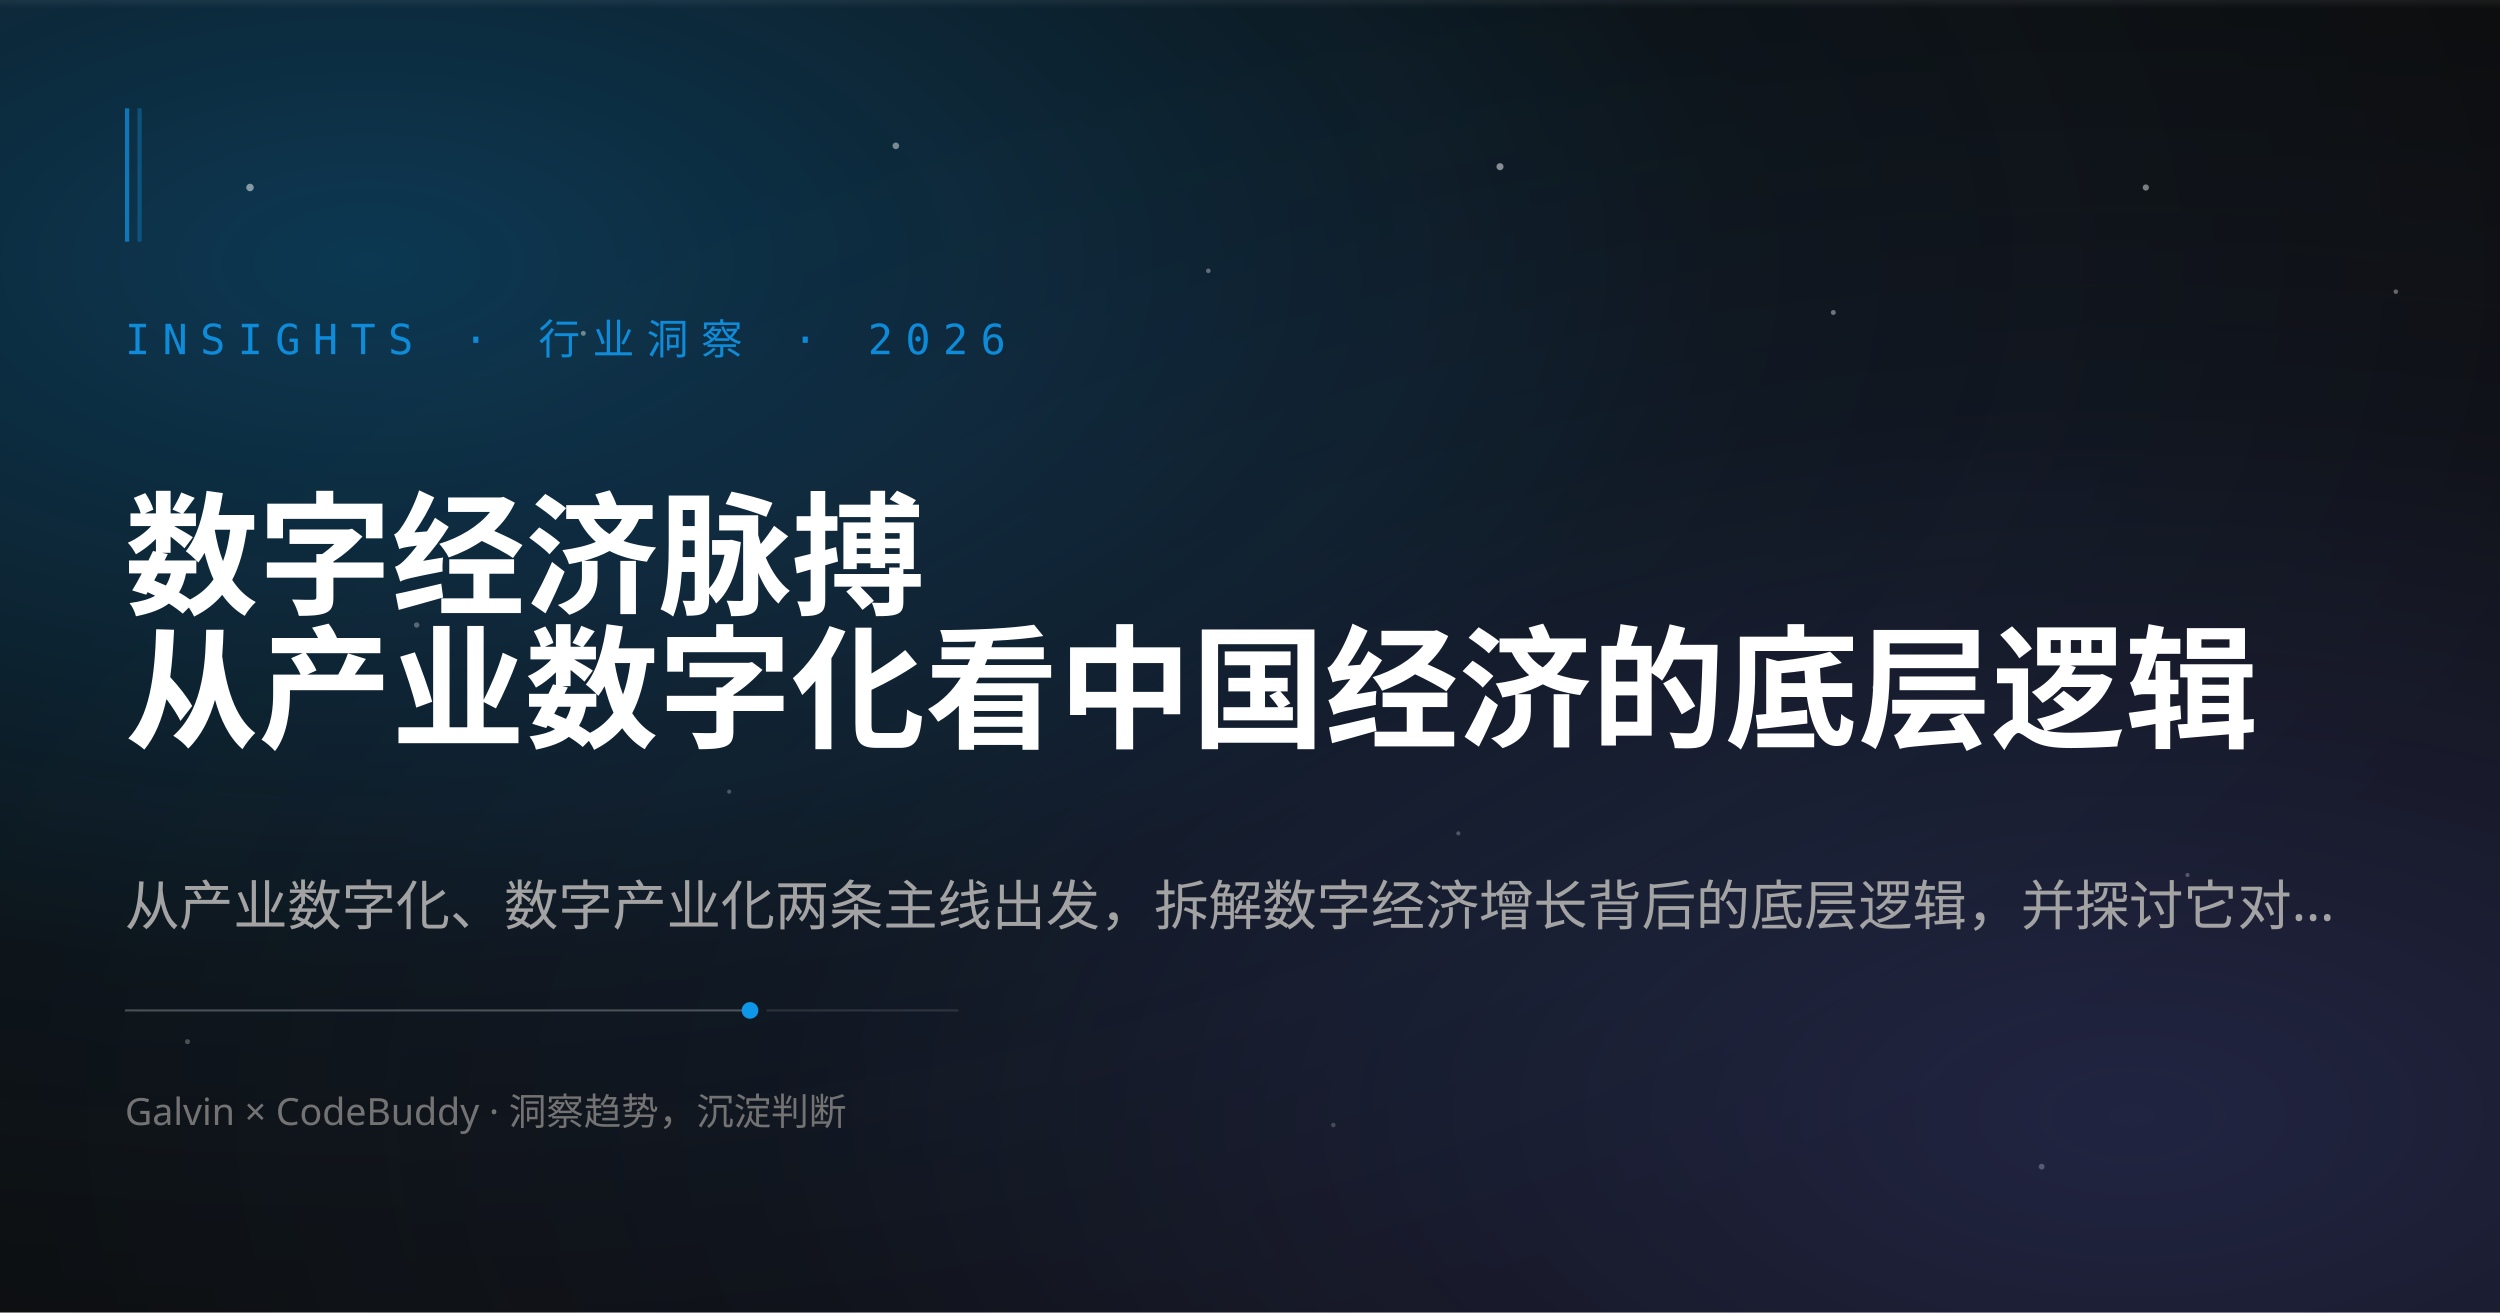
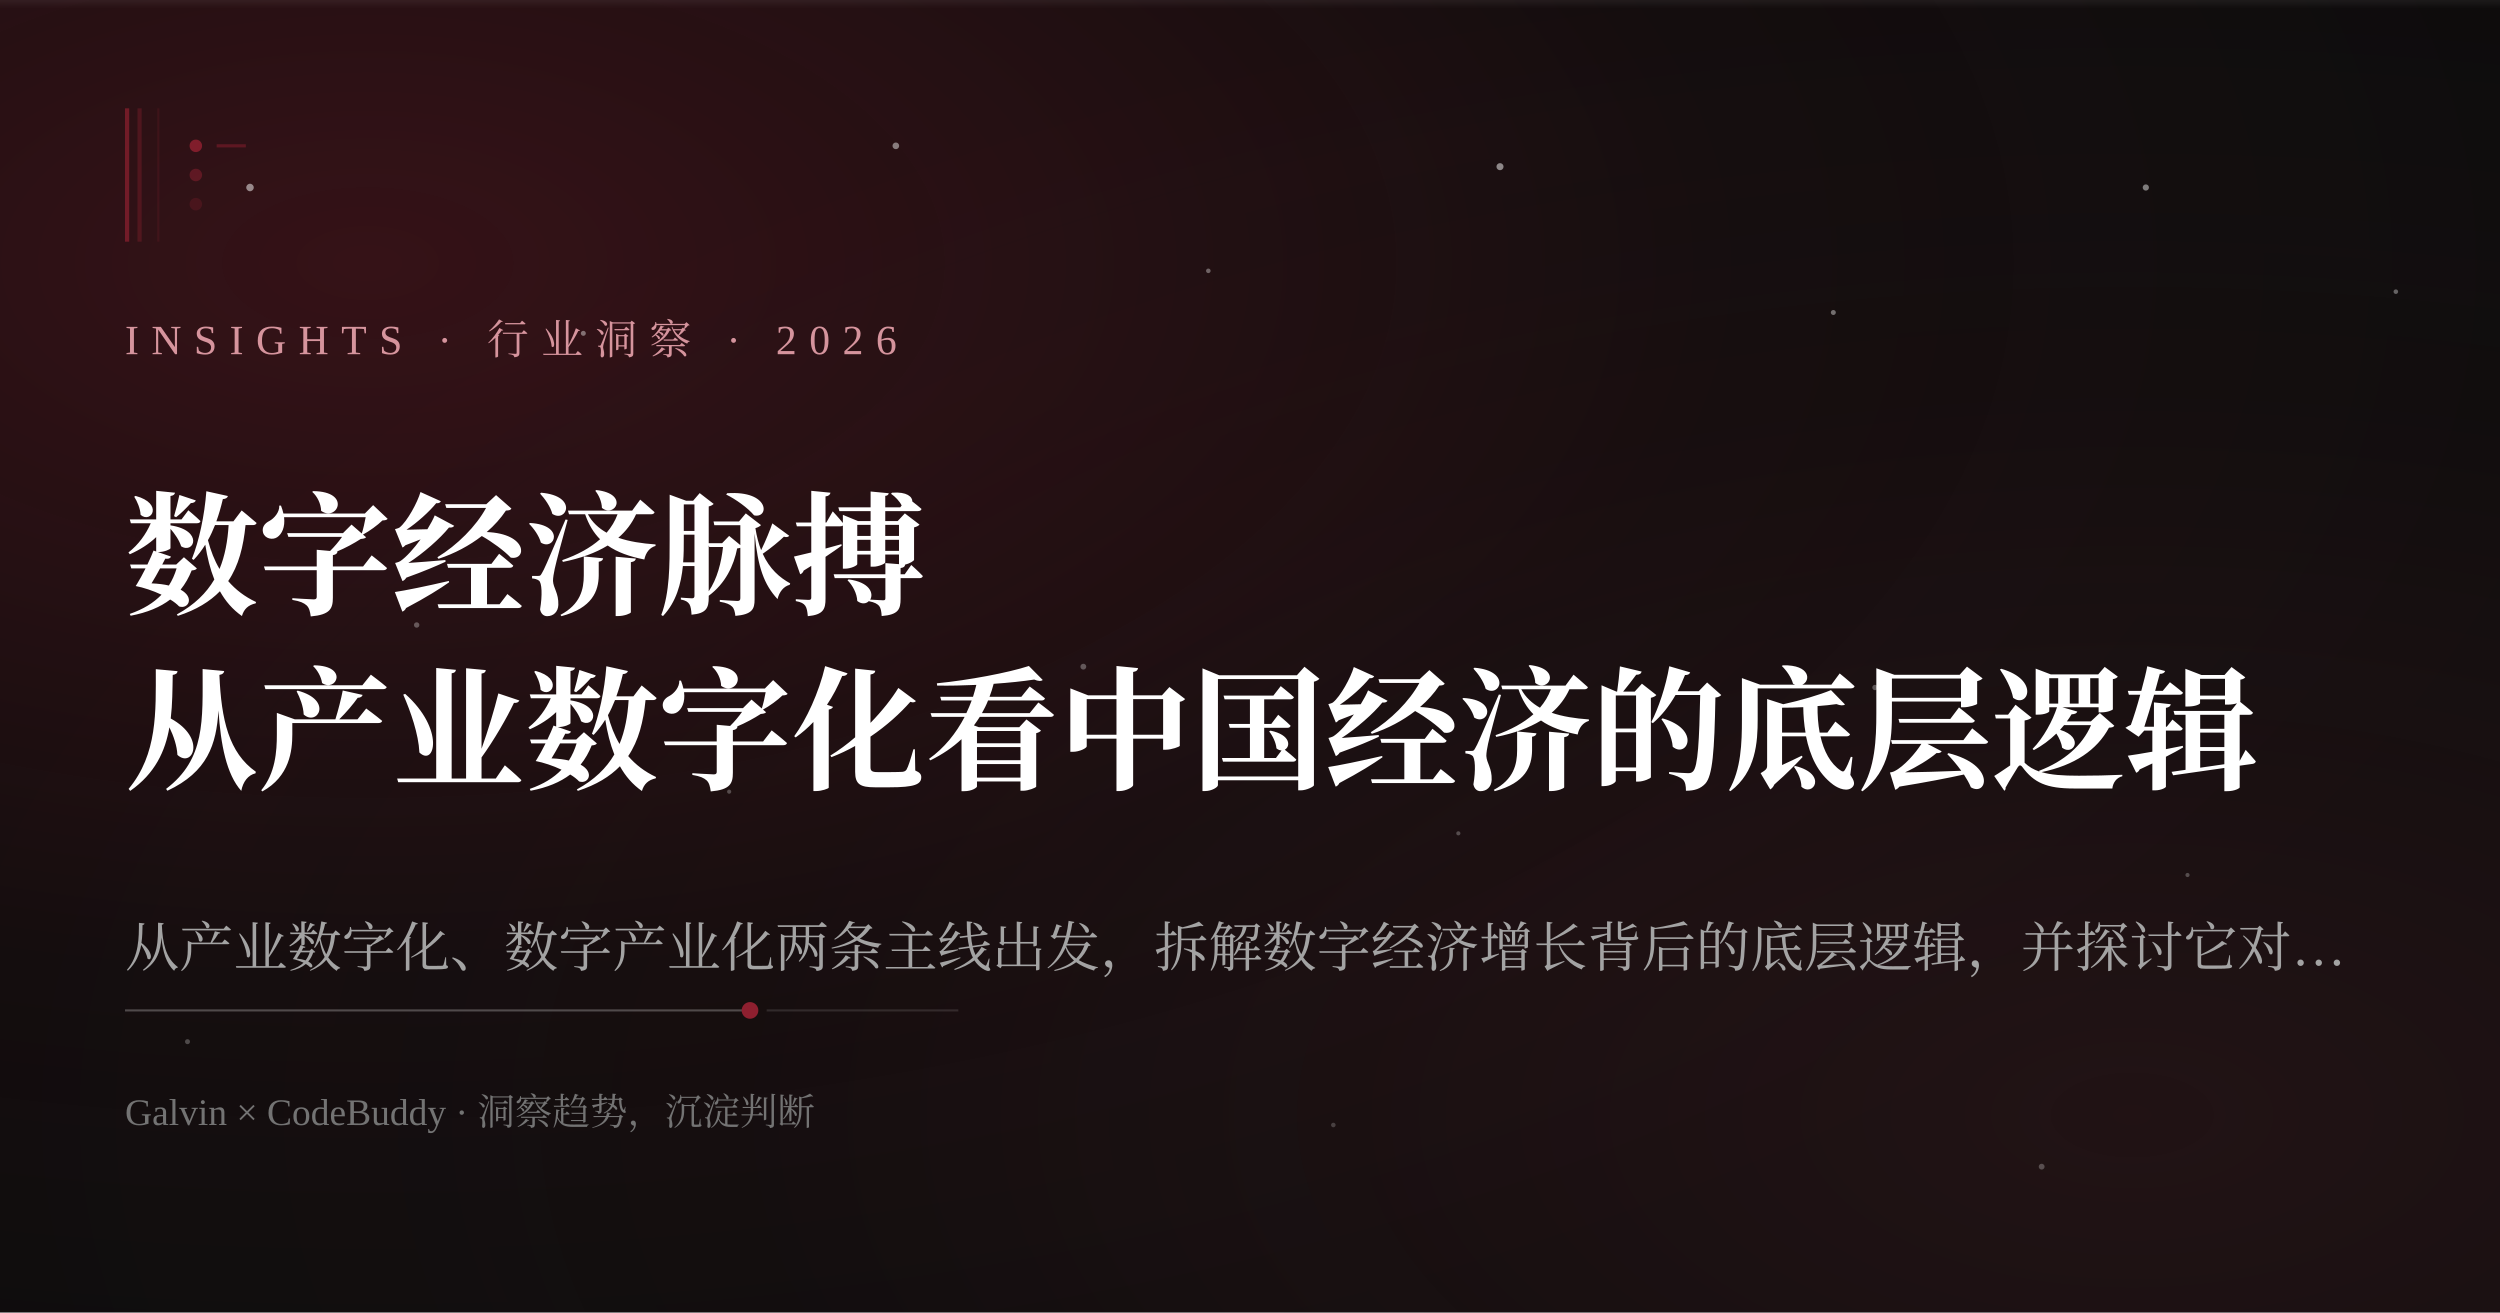
<svg xmlns="http://www.w3.org/2000/svg" width="1200" height="630" viewBox="0 0 1200 630">
  <defs>
    <radialGradient id="glow1" cx="0.15" cy="0.2" r="0.9">
-       <stop offset="0%" stop-color="#0E96E9" stop-opacity="0.32" />
-       <stop offset="60%" stop-color="#0E96E9" stop-opacity="0.06" />
-       <stop offset="100%" stop-color="#0E96E9" stop-opacity="0" />
+       <stop offset="0%" stop-color="#8E1F2F" stop-opacity="0.32" />
+       <stop offset="60%" stop-color="#8E1F2F" stop-opacity="0.06" />
+       <stop offset="100%" stop-color="#8E1F2F" stop-opacity="0" />
    </radialGradient>
    <radialGradient id="glow2" cx="0.85" cy="0.85" r="0.9">
-       <stop offset="0%" stop-color="#6C7AFF" stop-opacity="0.22" />
-       <stop offset="60%" stop-color="#6C7AFF" stop-opacity="0.05" />
-       <stop offset="100%" stop-color="#6C7AFF" stop-opacity="0" />
+       <stop offset="0%" stop-color="#6C2A33" stop-opacity="0.22" />
+       <stop offset="60%" stop-color="#6C2A33" stop-opacity="0.05" />
+       <stop offset="100%" stop-color="#6C2A33" stop-opacity="0" />
    </radialGradient>
    <linearGradient id="fade" x1="0" y1="0" x2="0" y2="1">
      <stop offset="0%" stop-color="#ffffff" stop-opacity="0.06" />
      <stop offset="100%" stop-color="#ffffff" stop-opacity="0" />
    </linearGradient>
  </defs>
  <rect width="1200" height="630" fill="#0c0c0c" />
  <rect width="1200" height="630" fill="url(#glow1)" />
  <rect width="1200" height="630" fill="url(#glow2)" />
  <g fill="#ffffff">
    <circle cx="120" cy="90" r="1.8" opacity="0.5" />
    <circle cx="280" cy="160" r="1.2" opacity="0.4" />
    <circle cx="430" cy="70" r="1.6" opacity="0.45" />
    <circle cx="580" cy="130" r="1.1" opacity="0.35" />
    <circle cx="720" cy="80" r="1.7" opacity="0.5" />
    <circle cx="880" cy="150" r="1.2" opacity="0.4" />
    <circle cx="1030" cy="90" r="1.5" opacity="0.45" />
    <circle cx="1150" cy="140" r="1.1" opacity="0.35" />
    <circle cx="200" cy="300" r="1.3" opacity="0.3" />
    <circle cx="350" cy="380" r="1" opacity="0.25" />
    <circle cx="520" cy="320" r="1.4" opacity="0.3" />
    <circle cx="700" cy="400" r="1" opacity="0.25" />
    <circle cx="900" cy="330" r="1.3" opacity="0.3" />
    <circle cx="1050" cy="420" r="1" opacity="0.25" />
    <circle cx="90" cy="500" r="1.2" opacity="0.25" />
    <circle cx="640" cy="540" r="1.1" opacity="0.2" />
    <circle cx="980" cy="560" r="1.4" opacity="0.25" />
  </g>
  <rect width="1200" height="4" fill="url(#fade)" />
-   <rect x="60" y="52" width="2" height="64" fill="#0E96E9" opacity="0.7" />
-   <rect x="66" y="52" width="2" height="64" fill="#0E96E9" opacity="0.35" />
-   <text x="60" y="170" font-family="monospace" font-size="20" letter-spacing="6" fill="#0E96E9" opacity="0.9">INSIGHTS · 行业洞察 · 2026</text>
-   <text x="60" y="290" font-family="Noto Serif SC" font-size="64" font-weight="bold" fill="#ffffff">数字经济脉搏</text>
-   <text x="60" y="354" font-family="Noto Serif SC" font-size="64" font-weight="bold" fill="#ffffff">从产业数字化看中国经济的底层逻辑</text>
-   <text x="60" y="444" font-family="Noto Sans SC" font-size="26" fill="#a3a3a3">从产业数字化、数字产业化两条主线出发，拆解数字经济增长背后的底层逻辑，并探讨它对…</text>
+   <rect x="60" y="52" width="2" height="64" fill="#8E1F2F" opacity="0.7" />
+   <rect x="66" y="52" width="2" height="64" fill="#8E1F2F" opacity="0.35" />
+   <line x1="76" y1="52" x2="76" y2="116" stroke="#8E1F2F" stroke-opacity="0.18" stroke-width="1" />
+   <circle cx="94" cy="70" r="3" fill="#8E1F2F" opacity="0.85" />
+   <circle cx="94" cy="84" r="3" fill="#8E1F2F" opacity="0.5" />
+   <circle cx="94" cy="98" r="3" fill="#8E1F2F" opacity="0.25" />
+   <line x1="104" y1="70" x2="118" y2="70" stroke="#8E1F2F" stroke-opacity="0.5" stroke-width="1.5" />
+   <text x="60" y="170" font-family="'Times New Roman', 'Liberation Serif', 'SimSun', 'Songti SC', 'Noto Serif CJK SC', serif" font-size="20" letter-spacing="6" fill="#E8A2AC" opacity="0.9">INSIGHTS · 行业洞察 · 2026</text>
+   <text x="60" y="290" font-family="'Times New Roman', 'Liberation Serif', 'SimSun', 'Songti SC', 'Noto Serif CJK SC', serif" font-size="64" font-weight="bold" fill="#ffffff">数字经济脉搏</text>
+   <text x="60" y="374" font-family="'Times New Roman', 'Liberation Serif', 'SimSun', 'Songti SC', 'Noto Serif CJK SC', serif" font-size="64" font-weight="bold" fill="#ffffff">从产业数字化看中国经济的底层逻辑</text>
+   <text x="60" y="464" font-family="'Times New Roman', 'Liberation Serif', 'SimSun', 'Songti SC', 'Noto Serif CJK SC', serif" font-size="26" fill="#a3a3a3">从产业数字化、数字产业化两条主线出发，拆解数字经济增长背后的底层逻辑，并探讨它对…</text>
  <line x1="60" y1="485" x2="360" y2="485" stroke="#ffffff" stroke-opacity="0.25" stroke-width="1" />
-   <circle cx="360" cy="485" r="4" fill="#0E96E9" />
+   <circle cx="360" cy="485" r="4" fill="#8E1F2F" />
  <line x1="368" y1="485" x2="460" y2="485" stroke="#ffffff" stroke-opacity="0.12" stroke-width="1" />
-   <text x="60" y="540" font-family="Noto Sans SC" font-size="18" fill="#737373">Galvin × CodeBuddy · 洞察趋势，沉淀判断</text>
+   <text x="60" y="540" font-family="'Times New Roman', 'Liberation Serif', 'SimSun', 'Songti SC', 'Noto Serif CJK SC', serif" font-size="18" fill="#737373">Galvin × CodeBuddy · 洞察趋势，沉淀判断</text>
</svg>
